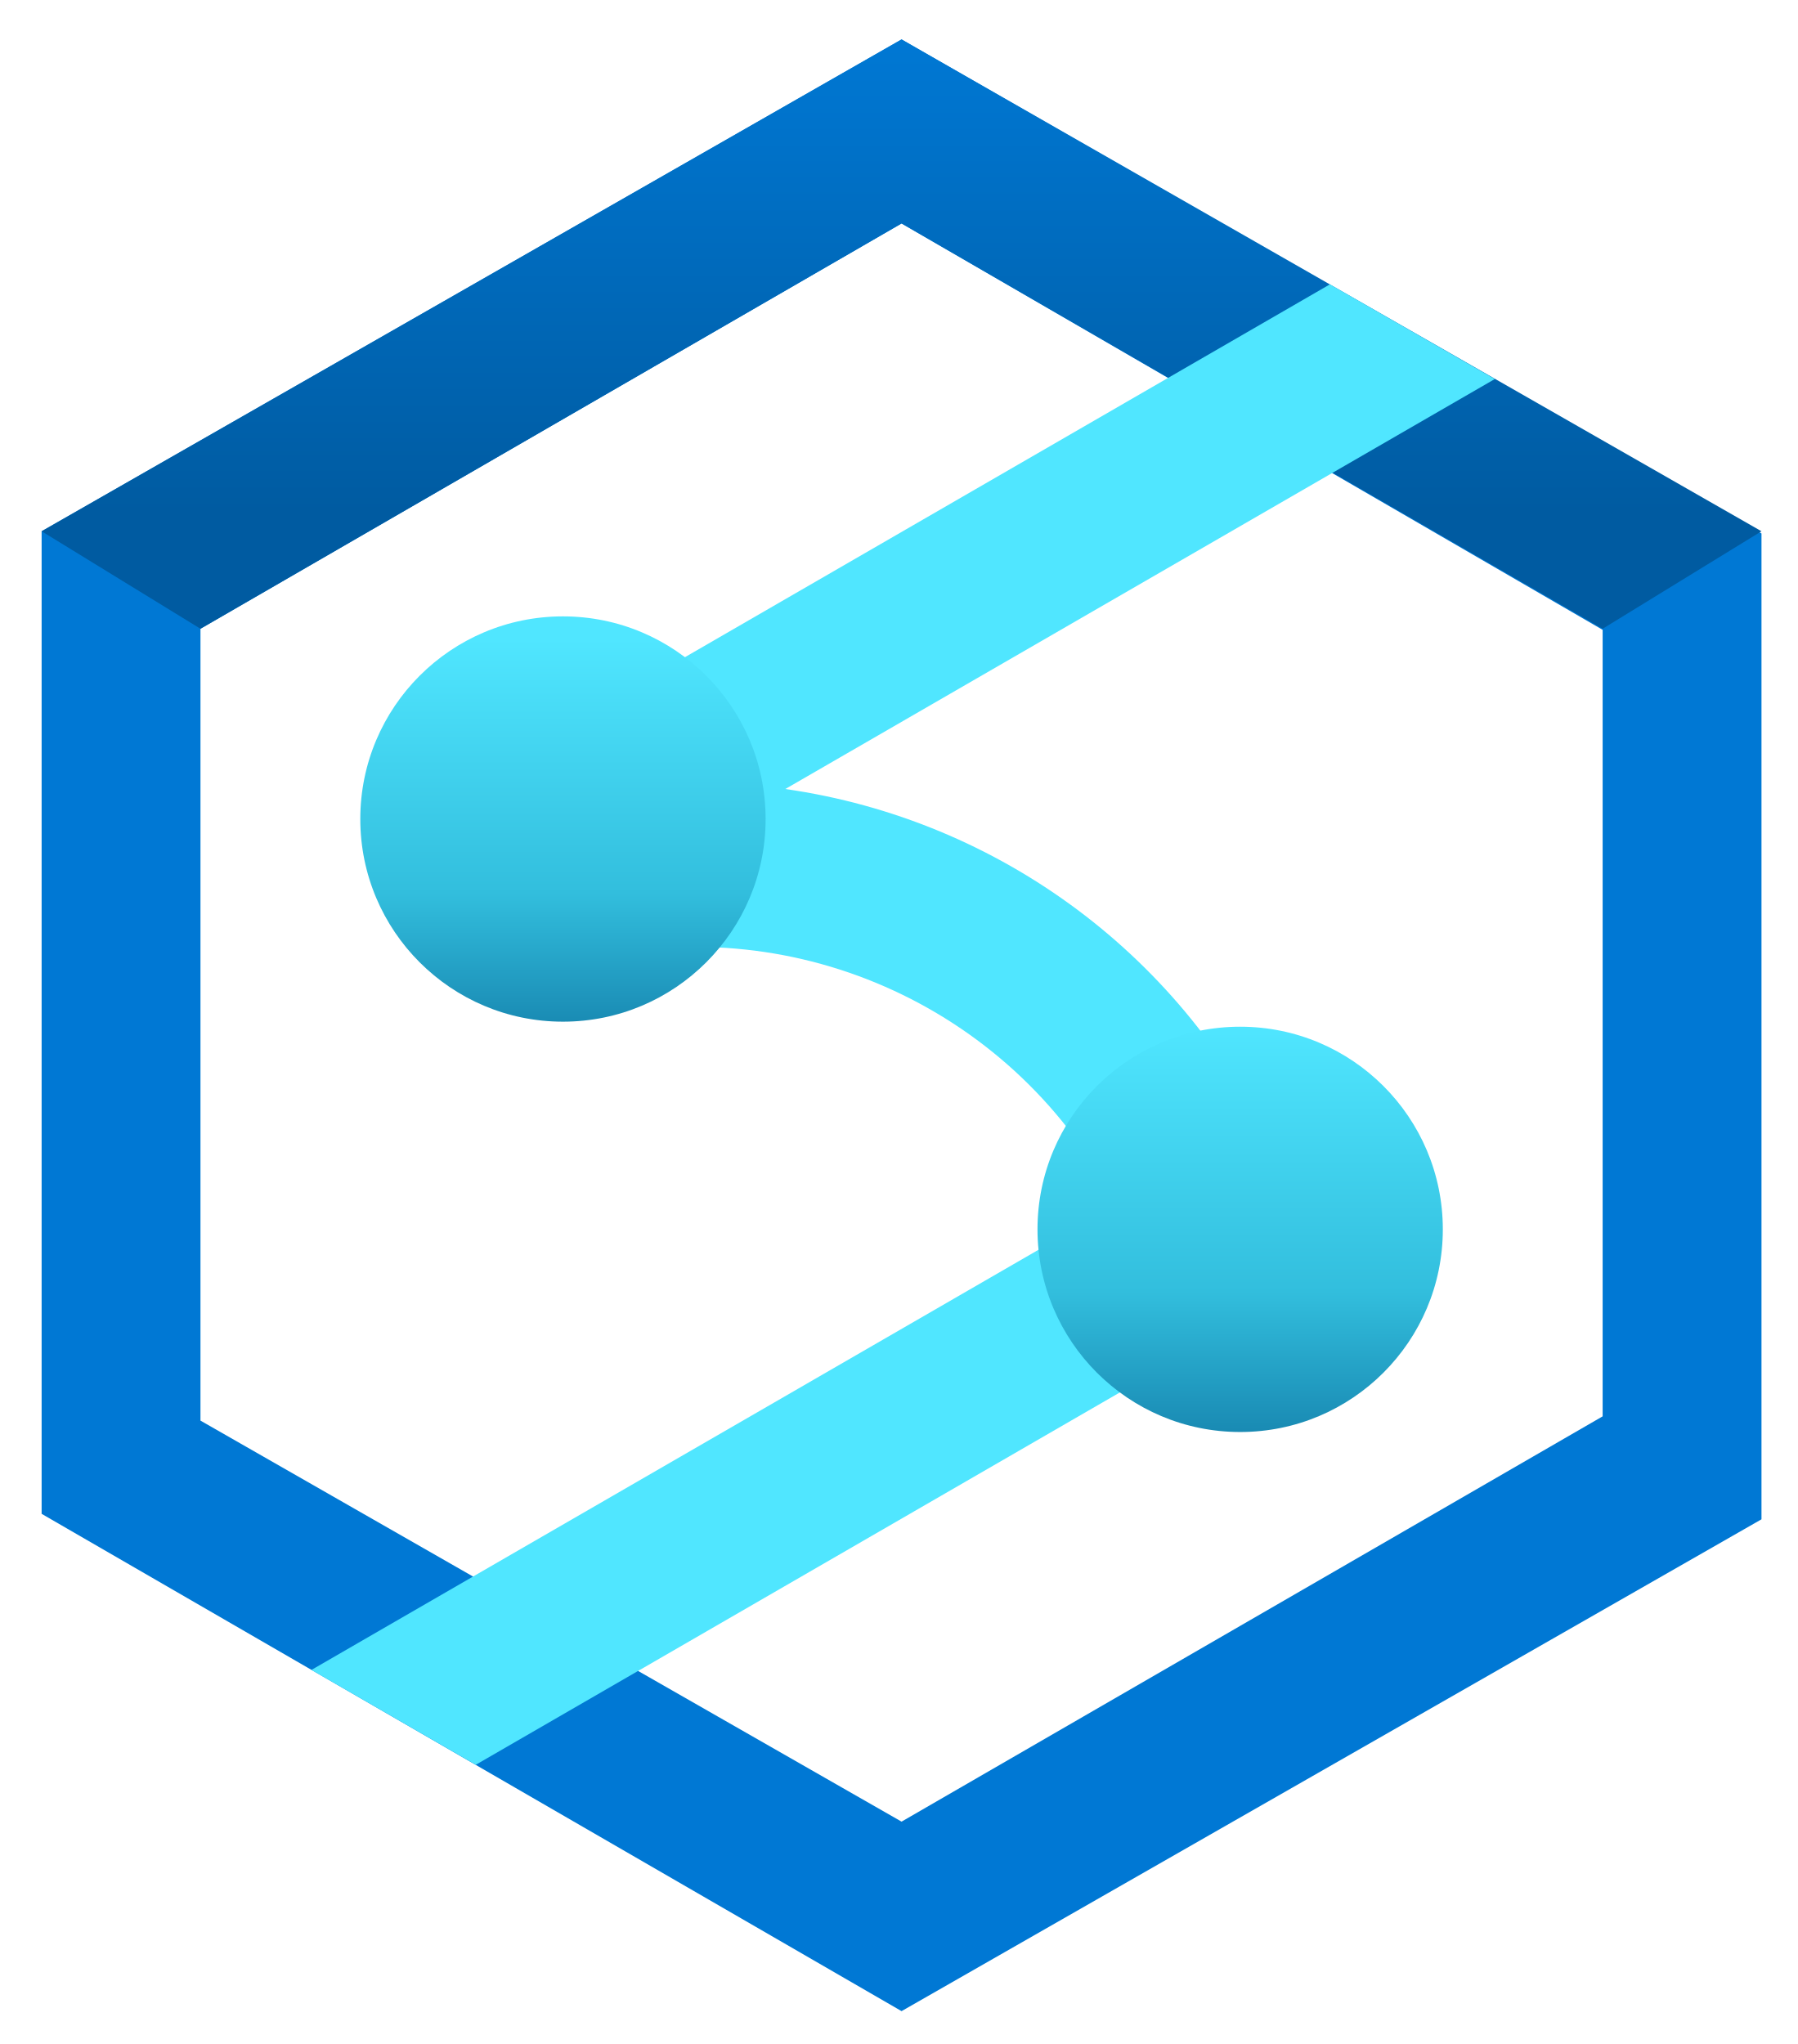
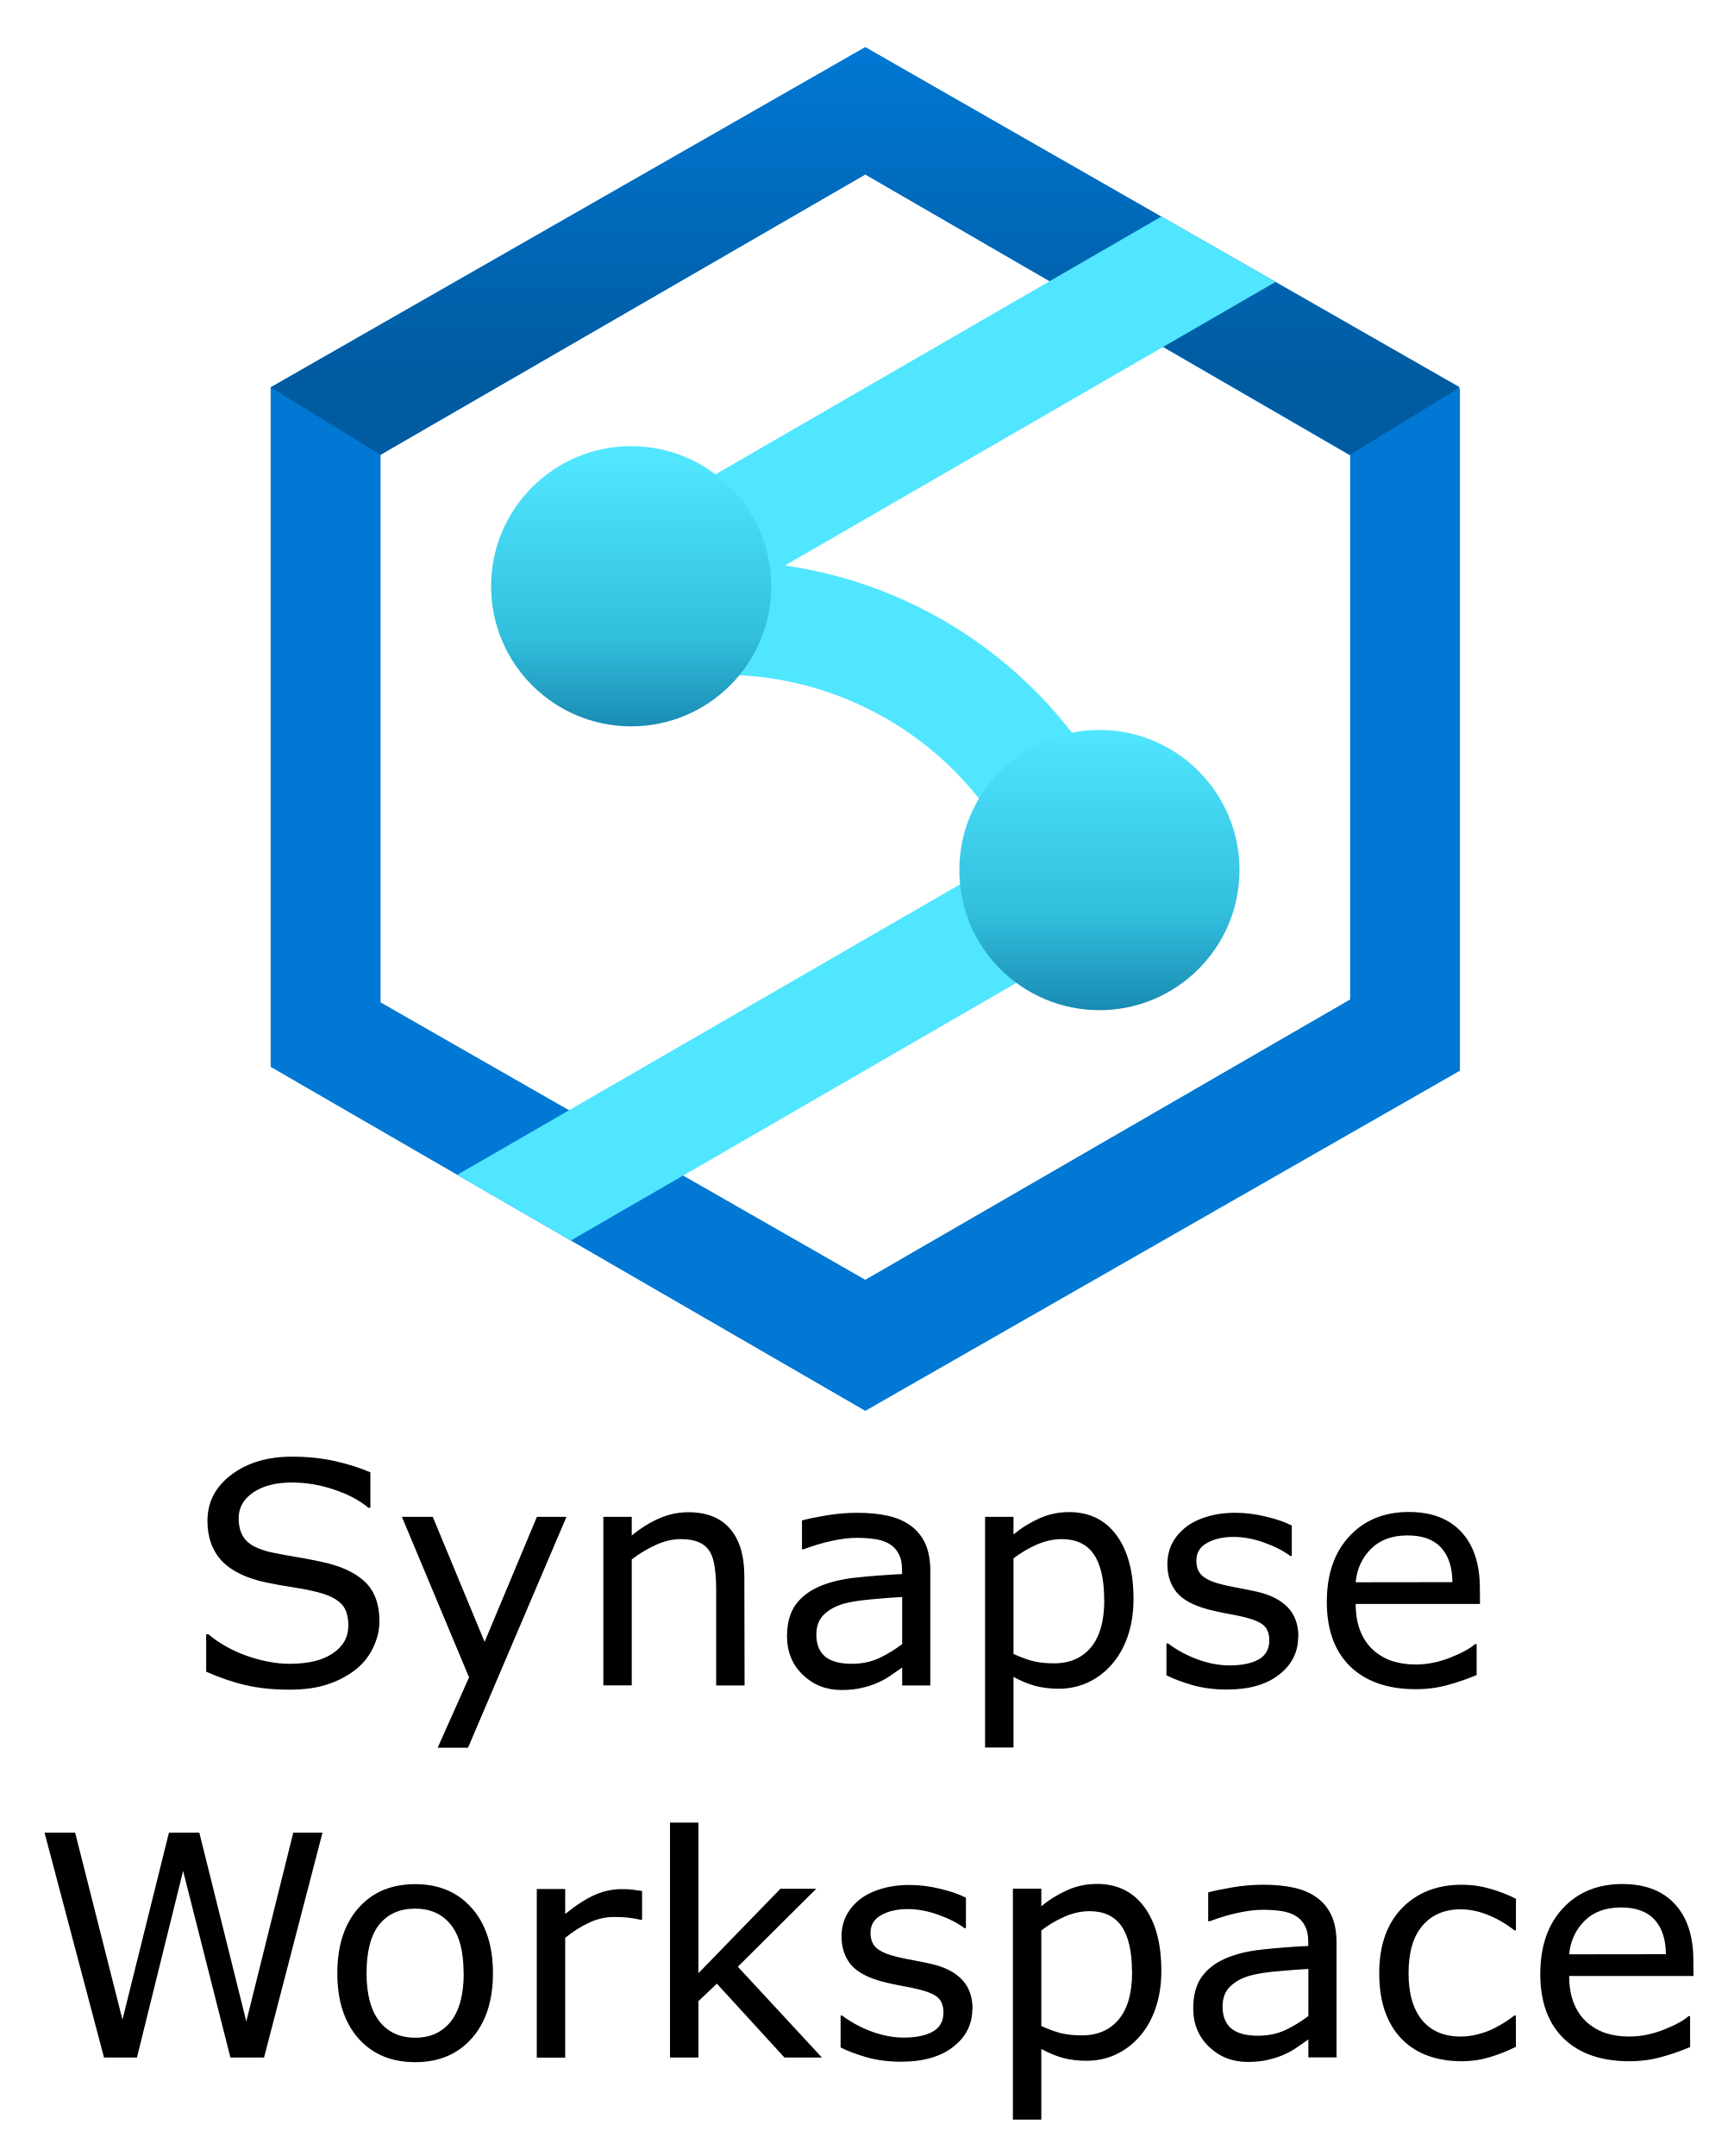
- <svg xmlns="http://www.w3.org/2000/svg" role="img" viewBox="0.77 -0.36 16.41 18.66">
+ <svg xmlns="http://www.w3.org/2000/svg" role="img" viewBox="1.45 -0.67 14.90 18.59">
  <defs>
-     <linearGradient id="a" x1="9" x2="9" y1="5.38" gradientUnits="userSpaceOnUse">
+     <linearGradient id="a" x1="9" x2="9" y1="5.38" gradientTransform="translate(3.033 -.263) scale(.65323)" gradientUnits="userSpaceOnUse">
      <stop offset=".199" stop-color="#005ba1" />
      <stop offset="1" stop-color="#0078d4" />
    </linearGradient>
-     <linearGradient id="b" x1="9" x2="9" y1="12.713" y2="5.287" gradientUnits="userSpaceOnUse">
+     <linearGradient id="b" x1="9" x2="9" y1="12.713" y2="5.287" gradientTransform="translate(3.033 -.263) scale(.65323)" gradientUnits="userSpaceOnUse">
      <stop offset="0" stop-color="#198ab3" />
      <stop offset=".172" stop-color="#32bedd" />
      <stop offset=".5" stop-color="#50e6ff" />
      <stop offset=".5" stop-color="#4fe4fd" />
      <stop offset=".5" stop-color="#4bddf8" />
      <stop offset=".5" stop-color="#44d2ee" />
      <stop offset=".5" stop-color="#3ac1e0" />
      <stop offset=".5" stop-color="#2dabce" />
      <stop offset=".5" stop-color="#1d90b8" />
      <stop offset=".5" stop-color="#198ab3" />
      <stop offset=".662" stop-color="#32bedd" />
      <stop offset=".975" stop-color="#50e6ff" />
    </linearGradient>
  </defs>
-   <path fill="#0078d4" d="M9 0L1.15 4.49v8.97L9 18l7.85-4.49v-9zm6.4 12.57L9 16.27l-6.4-3.661V5.38L9 1.68l6.4 3.71z" />
-   <path fill="url(#a)" d="M9 0L1.15 4.49l1.45.89L9 1.68l6.4 3.7 1.45-.89L9 0z" />
-   <path fill="#50e6ff" d="M12.74 10.475a.73.73 0 0 0-.323-.286 5.835 5.835 0 0 0-4.478-3.346L14.416 3.1l-1.506-.864L5.534 6.5a.75.75 0 0 0 .376 1.4.684.684 0 0 0 .09-.023l.125.523a4.319 4.319 0 0 1 4.837 2.238l-7.349 4.247 1.5.866 7.353-4.251a.729.729 0 0 0 .242-.236l.075-.018c-.007-.029-.018-.055-.025-.084a.735.735 0 0 0-.018-.687z" />
-   <path fill="url(#b)" d="M12.091 9.013a1.85 1.85 0 1 0 1.85 1.85 1.85 1.85 0 0 0-1.85-1.85zM5.909 5.267a1.85 1.85 0 1 0 1.85 1.85 1.85 1.85 0 0 0-1.85-1.85z" />
+   <path fill="#0078d4" d="M8.912-.263l-5.128 2.933V8.529l5.128 2.966 5.128-2.933V2.683zm4.181 8.211L8.912 10.365 4.732 7.973V3.251L8.912.834l4.181 2.423z" />
+   <path fill="url(#a)" d="M8.912-.263l-5.128 2.933.947.581L8.912.834l4.181 2.417.947-.581z" />
+   <path fill="#50e6ff" d="M11.355 6.579a.477.477 0 0 0-.211-.187 3.812 3.812 0 0 0-2.925-2.186l4.231-2.445-.984-.564-4.818 2.785a.49.49 0 0 0 .246.915.447.447 0 0 0 .059-.015l.082.342a2.821 2.821 0 0 1 3.16 1.462L5.393 9.46l.98.566 4.803-2.777a.476.476 0 0 0 .158-.154l.049-.012c-.005-.019-.012-.036-.016-.055a.48.48 0 0 0-.012-.449z" />
+   <path fill="url(#b)" d="M10.931 5.624a1.208 1.208 0 1 0 1.208 1.208 1.208 1.208 0 0 0-1.208-1.208zM6.893 3.177a1.208 1.208 0 1 0 1.208 1.208 1.208 1.208 0 0 0-1.208-1.208z" />
+   <path d="M4.722 13.31q0 .113-.053.224-.052.111-.147.188-.104.083-.243.13-.138.047-.333.047-.21 0-.378-.039-.167-.039-.34-.116v-.323h.018q.147.122.34.189.193.066.362.066.24 0 .372-.09.134-.09.134-.24 0-.129-.064-.19-.062-.061-.191-.095-.098-.026-.212-.043-.113-.017-.241-.043-.258-.055-.383-.186-.124-.133-.124-.345 0-.243.206-.398.206-.156.522-.156.204 0 .375.039t.302.096v.305h-.018q-.111-.094-.292-.155-.18-.062-.368-.062-.207 0-.333.086-.125.086-.125.221 0 .121.062.19.062.069.22.105.083.018.237.044.154.026.26.053.216.057.326.173.109.116.109.324zm1.613-.901l-.849 1.991h-.262l.271-.607-.579-1.384H5.182l.447 1.078.451-1.078zm1.536 1.454h-.245v-.828q0-.1-.012-.188-.012-.089-.043-.138-.033-.055-.094-.081-.061-.027-.159-.027-.1 0-.21.049-.109.049-.21.126v1.086h-.245V12.409h.245v.161q.115-.095.237-.148.122-.053.251-.053.236 0 .359.142.124.142.124.409zm1.602 0h-.243v-.155q-.033.022-.089.062-.055.039-.107.062-.061.03-.141.049-.079.021-.186.021-.197 0-.333-.13t-.137-.332q0-.165.07-.267.072-.103.203-.161.133-.059.319-.079t.4-.031v-.038q0-.083-.03-.138-.029-.055-.083-.086-.052-.03-.125-.04-.073-.01-.152-.01-.096 0-.215.026-.118.025-.245.073h-.013v-.249q.072-.02.207-.043.135-.023.267-.023.154 0 .267.026.115.025.198.086.082.06.125.155.043.095.043.236zm-.243-.358v-.405q-.112.006-.264.02-.151.013-.24.038-.105.03-.171.094-.065.062-.065.173 0 .125.076.189.076.062.23.062.129 0 .236-.049.107-.051.198-.121zm1.995-.387q0 .177-.051.324-.051.146-.143.247-.086.096-.203.15-.116.052-.246.052-.113 0-.206-.025-.091-.025-.186-.077v.609h-.245V12.409h.245v.152q.098-.082.219-.137.122-.056.26-.056.263 0 .409.199.147.198.147.551zm-.253.006q0-.263-.09-.393-.09-.13-.276-.13-.105 0-.212.046-.107.046-.204.12v.824q.104.047.178.064.076.017.171.017.204 0 .319-.138.115-.138.115-.409zm1.673.319q0 .199-.165.327-.164.128-.449.128-.161 0-.297-.038-.134-.039-.225-.085v-.275h.013q.116.087.258.139.142.051.272.051.161 0 .253-.052.091-.052.091-.164 0-.086-.049-.13-.049-.044-.19-.076-.052-.012-.137-.027-.083-.016-.152-.034-.191-.051-.272-.148-.079-.099-.079-.242 0-.09.036-.169.038-.079.113-.142.073-.061.185-.096.113-.036.253-.036.13 0 .263.033.134.031.223.077v.262h-.013q-.094-.069-.228-.116-.134-.048-.263-.048-.134 0-.227.052-.092.051-.092.152 0 .09.056.135.055.046.177.074.068.016.151.031.085.016.141.029.171.039.263.134.092.096.092.255zm1.568-.283h-1.072q0 .134.04.234.04.099.111.163.068.062.16.094.094.031.206.031.148 0 .298-.059.151-.06.215-.117h.013v.267q-.124.052-.253.087-.129.035-.271.035-.362 0-.565-.195-.203-.197-.203-.557 0-.357.194-.566.195-.21.513-.21.294 0 .453.172.16.172.16.488zm-.238-.188q-.001-.193-.098-.298-.095-.105-.29-.105-.197 0-.314.116-.116.116-.132.288z" />
+   <path d="M4.231 15.132l-.504 1.939h-.29l-.408-1.609-.398 1.609H2.347l-.513-1.939h.264l.408 1.612.401-1.612h.262l.405 1.628.405-1.628zm1.47 1.212q0 .355-.182.561-.182.206-.488.206-.309 0-.491-.206-.181-.206-.181-.561 0-.355.181-.561.182-.207.491-.207.306 0 .488.207.182.206.182.561zm-.253 0q0-.283-.111-.419-.111-.138-.307-.138-.199 0-.31.138-.109.137-.109.419 0 .273.111.415.111.141.309.141.195 0 .306-.139.112-.141.112-.417zm1.539-.461H6.974q-.055-.013-.107-.018-.051-.006-.121-.006-.113 0-.219.051-.105.049-.203.129v1.033h-.245v-1.454h.245v.215q.146-.117.257-.165.112-.049.228-.049.064 0 .092.004.029.003.086.012zm1.551 1.188H8.215l-.583-.637-.159.151v.486h-.245v-2.026h.245v1.299l.707-.728h.309l-.676.672zm1.297-.419q0 .199-.165.327-.164.128-.449.128-.161 0-.297-.038-.134-.039-.225-.085v-.275h.013q.116.087.258.139.142.051.272.051.161 0 .253-.052.091-.052.091-.164 0-.086-.049-.13-.049-.044-.19-.076-.052-.012-.137-.027-.083-.016-.152-.034-.191-.051-.272-.148-.079-.099-.079-.242 0-.09.036-.169.038-.079.113-.142.073-.061.185-.096.113-.036.253-.036.13 0 .263.033.134.031.223.077v.262h-.013q-.094-.069-.228-.116-.134-.048-.263-.048-.134 0-.227.052-.092.051-.092.152 0 .09.056.135.055.046.177.074.068.016.151.031.085.016.141.029.171.039.263.134.092.096.092.255zm1.63-.326q0 .177-.051.324-.051.146-.143.247-.086.096-.203.15-.116.052-.246.052-.113 0-.206-.025-.091-.025-.186-.077v.609h-.245v-1.991h.245v.152q.098-.082.219-.137.122-.056.26-.056.263 0 .409.199.147.198.147.551zm-.253.006q0-.263-.09-.393-.09-.13-.276-.13-.105 0-.212.046-.107.046-.204.12v.824q.104.047.178.064.076.017.171.017.204 0 .319-.138.115-.138.115-.409zm1.764.738h-.243v-.155q-.033.022-.089.062-.055.039-.107.062-.061.03-.141.049-.079.021-.186.021-.197 0-.333-.13-.137-.13-.137-.332 0-.165.07-.267.072-.103.203-.161.133-.059.319-.079.186-.021.4-.031v-.038q0-.083-.03-.138-.029-.055-.083-.086-.052-.03-.125-.04-.073-.01-.152-.01-.096 0-.215.026-.118.025-.245.073h-.013v-.249q.072-.02.207-.043.135-.023.267-.023.154 0 .267.026.115.025.198.086.082.06.125.155.043.095.043.236zm-.243-.358v-.405q-.112.006-.264.02-.151.013-.24.038-.105.03-.171.094-.065.062-.065.173 0 .125.076.189.076.062.23.062.129 0 .236-.049.107-.051.198-.121zm1.79.267q-.122.059-.233.091-.109.033-.233.033-.158 0-.289-.046-.132-.047-.225-.141-.095-.094-.147-.237-.052-.143-.052-.335 0-.357.195-.56.197-.203.518-.203.125 0 .245.035.121.035.221.086v.272h-.013q-.112-.087-.232-.134-.118-.047-.232-.047-.208 0-.329.141-.12.139-.12.41 0 .263.117.405.118.141.332.141.074 0 .151-.02.077-.02.138-.051.053-.027.1-.057.047-.031.074-.053h.013zm1.531-.611h-1.072q0 .134.04.234.04.099.111.163.068.062.16.094.094.031.206.031.148 0 .298-.059.151-.06.215-.117h.013v.267q-.124.052-.253.087-.129.035-.271.035-.362 0-.565-.195-.203-.197-.203-.557 0-.357.194-.566.195-.21.513-.21.294 0 .453.172.16.172.16.488zm-.238-.188q-.001-.193-.098-.298-.095-.105-.29-.105-.197 0-.314.116-.116.116-.132.288z" />
</svg>
